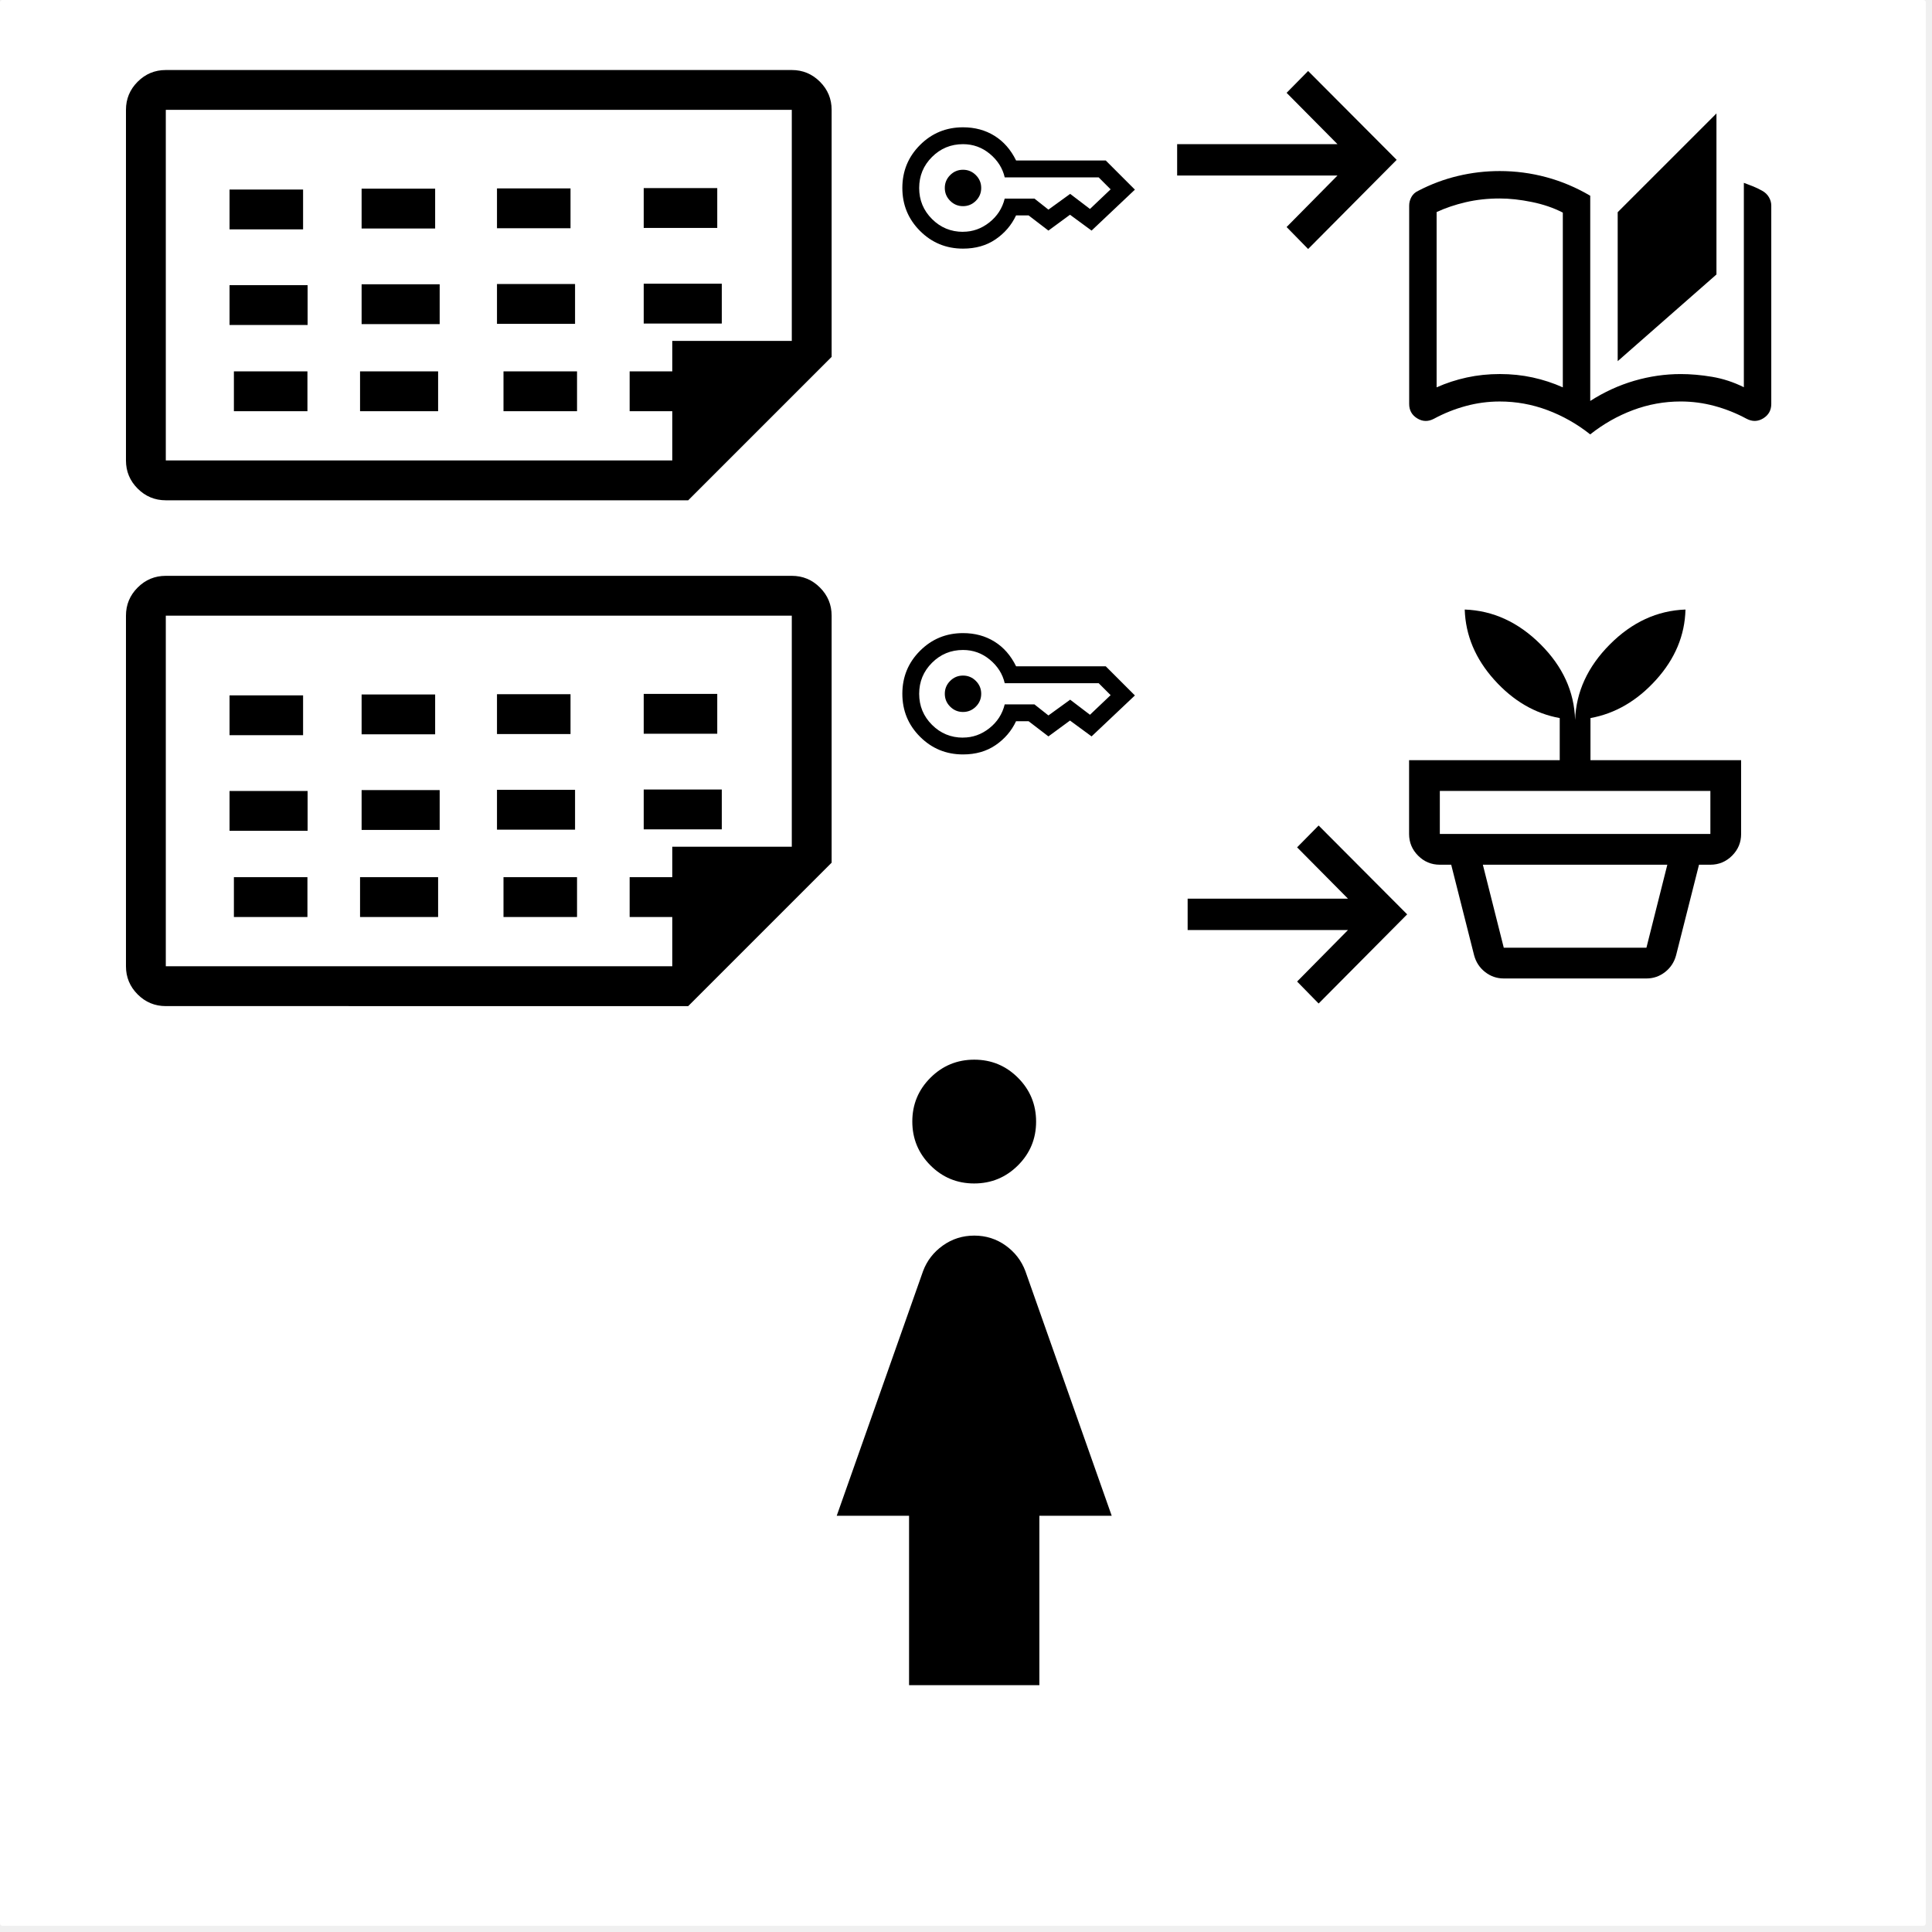
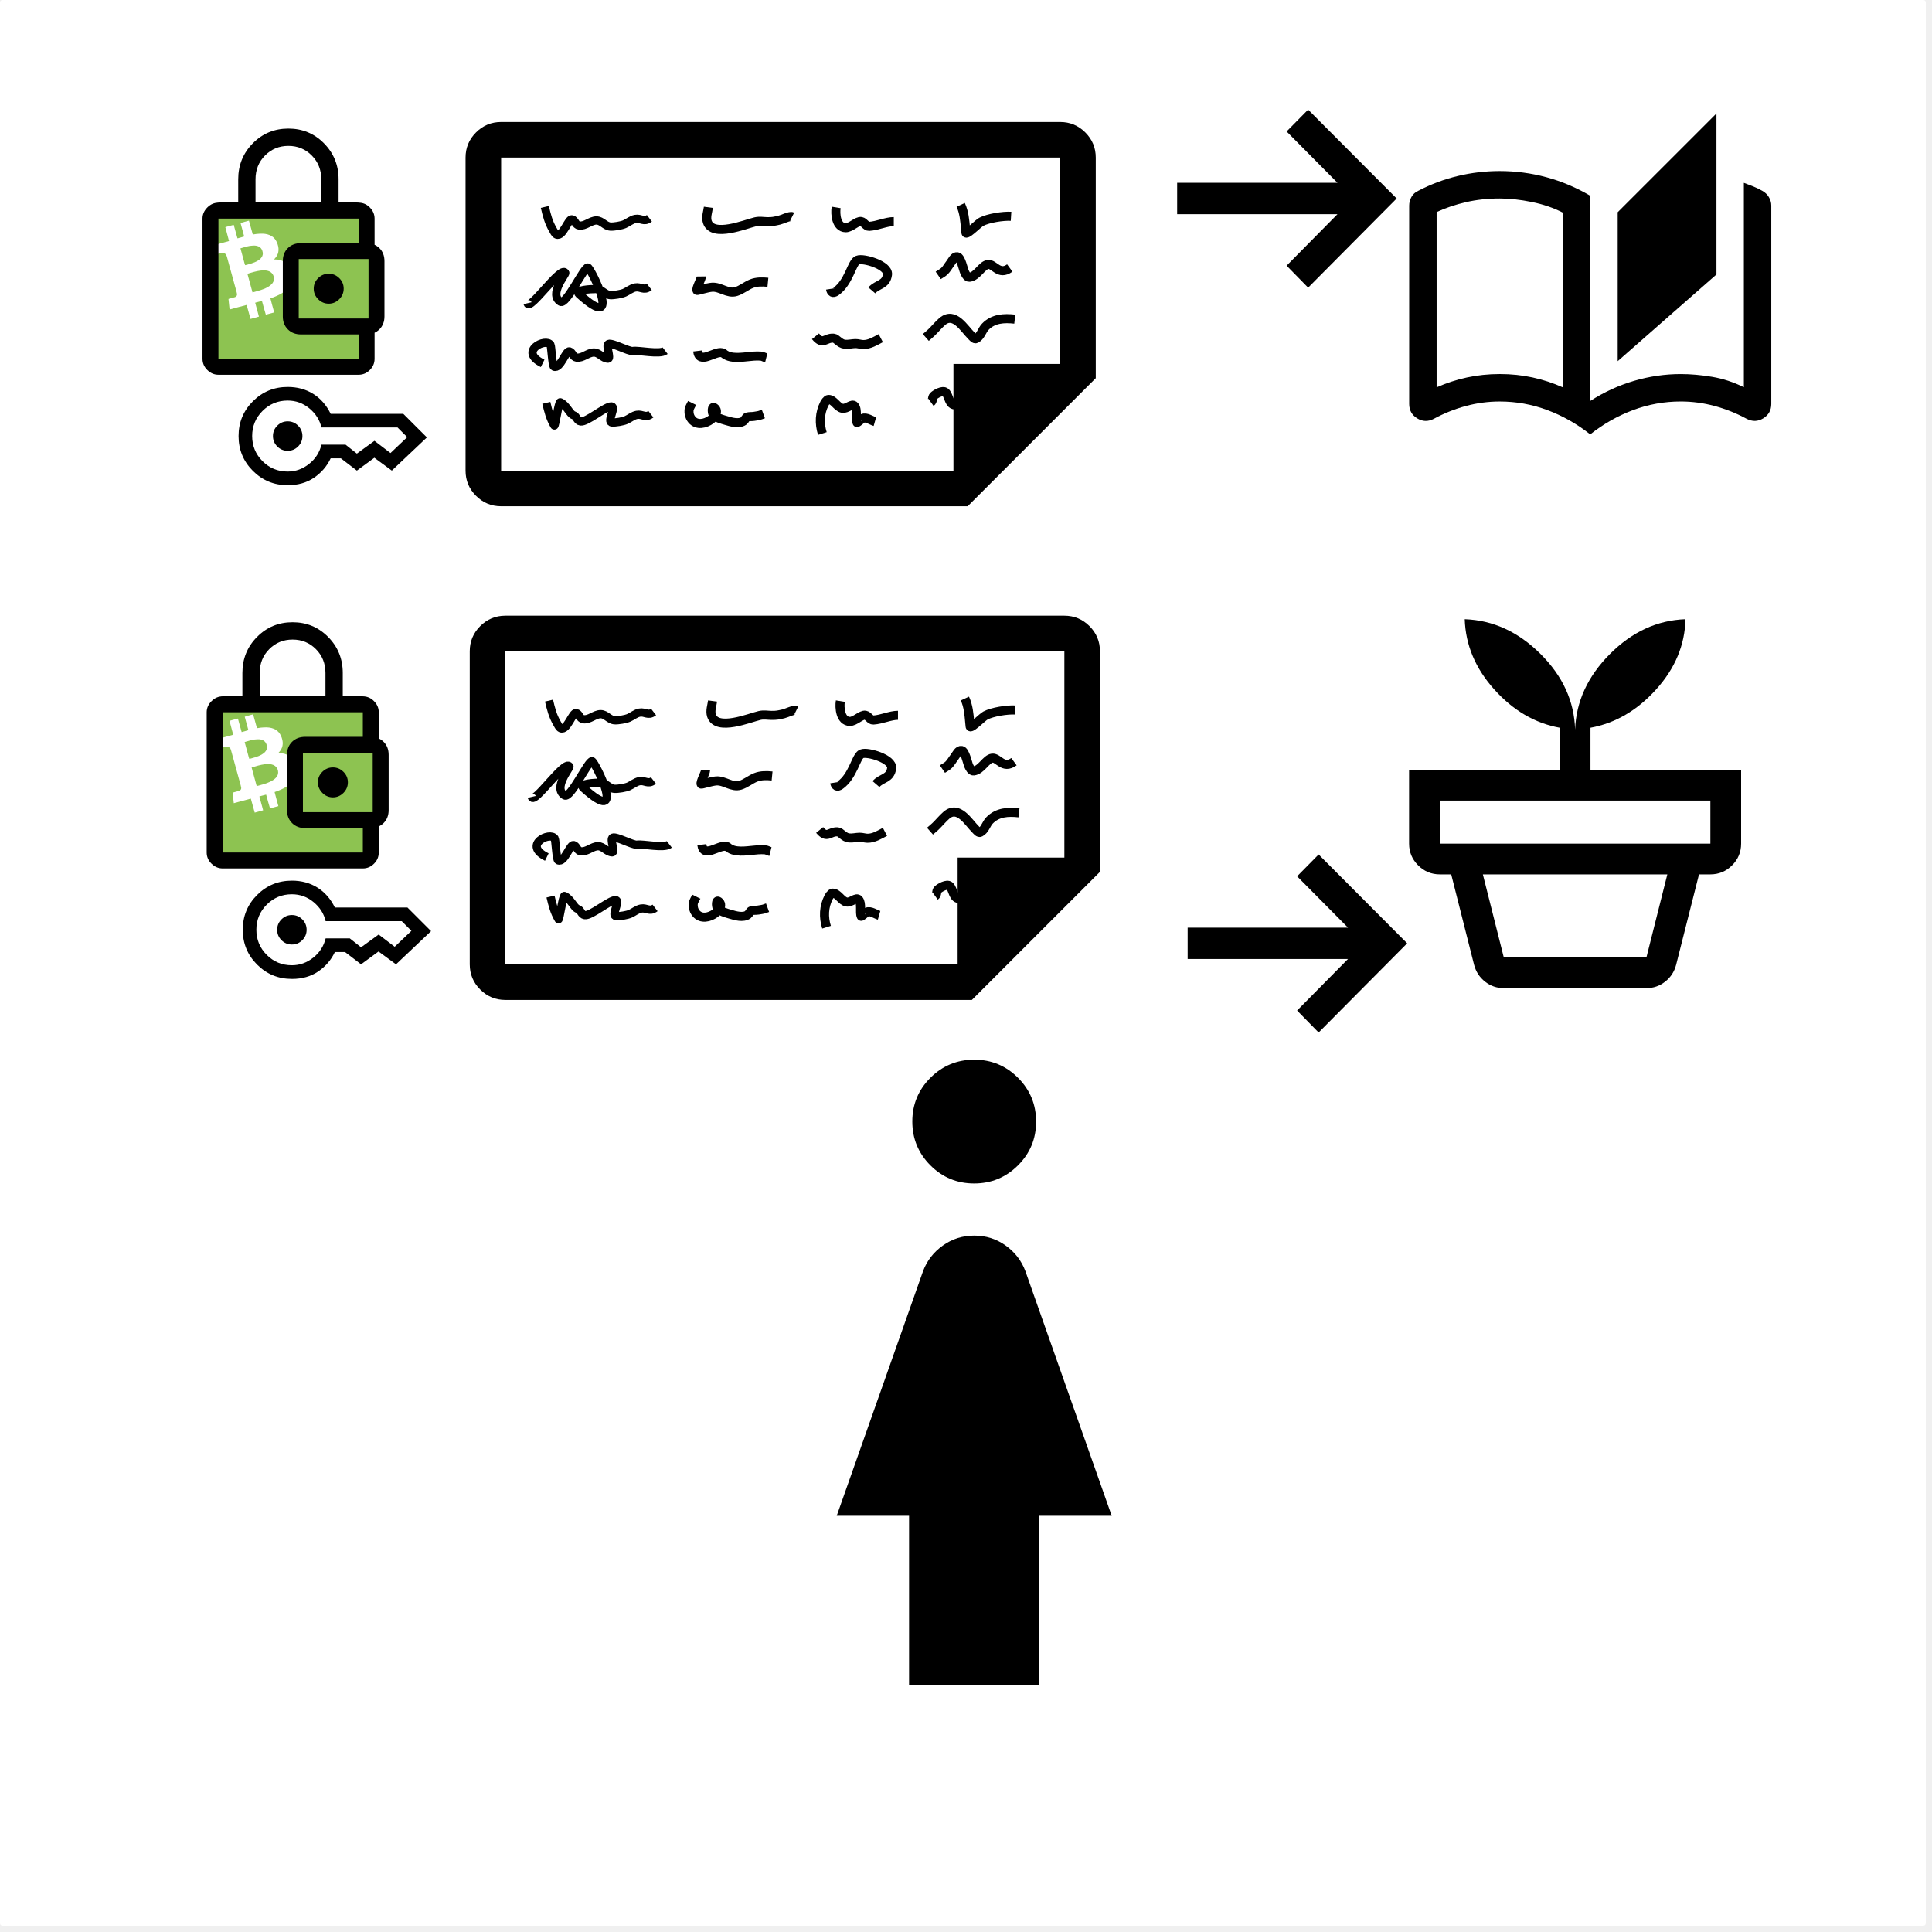
- <svg xmlns="http://www.w3.org/2000/svg" width="400" height="400" version="1.1" viewBox="0 0 105.83 105.83">
-   <rect width="105.49" height="105.49" ry=".133" fill="#fff" />
-   <g stroke-width=".025">
-     <path d="m82.373 51.914h7.814l1.145-4.547h-10.105zm0 1.684q-0.573 0-1.024-0.354-0.451-0.354-0.601-0.917l-1.255-4.96h13.574l-1.255 4.96q-0.15 0.563-0.601 0.917-0.451 0.354-1.024 0.354zm-3.503-7.915h14.82v-2.358h-14.82zm7.41-6.248q0.084-2.307 1.903-4.135 1.819-1.827 4.143-1.911-0.051 2.122-1.608 3.848-1.558 1.726-3.596 2.097v2.307h8.252v4.042q0 0.695-0.495 1.189t-1.189 0.495h-14.82q-0.695 0-1.189-0.495t-0.495-1.189v-4.042h8.252v-2.307q-2.038-0.37-3.587-2.097-1.549-1.726-1.617-3.848 2.324 0.084 4.151 1.903 1.827 1.819 1.895 4.143z" />
-     <path d="m72.231 54.97-1.179-1.204 2.787-2.821h-8.783v-1.718h8.783l-2.787-2.812 1.179-1.196 4.85 4.867z" />
-     <path d="m71.656 13.64-1.179-1.204 2.787-2.821h-8.783v-1.718h8.783l-2.787-2.812 1.179-1.196 4.85 4.867z" />
+ <svg xmlns="http://www.w3.org/2000/svg" width="400" height="400" version="1.1" viewBox="0 0 105.83 105.83" id="svg11865">
+   <defs id="defs11869" />
+   <rect width="105.49" height="105.49" ry=".133" fill="#fff" id="rect11815" />
+   <g stroke-width="0.025" id="g11823" transform="translate(0,0.52915)">
+     <path d="m 82.373,51.914 h 7.814 l 1.145,-4.547 h -10.105 z m 0,1.684 q -0.573,0 -1.024,-0.354 -0.451,-0.354 -0.601,-0.917 l -1.255,-4.96 h 13.574 l -1.255,4.96 q -0.15,0.563 -0.601,0.917 -0.451,0.354 -1.024,0.354 z m -3.503,-7.915 h 14.82 V 43.325 h -14.82 z m 7.41,-6.248 q 0.084,-2.307 1.903,-4.135 1.819,-1.827 4.143,-1.911 -0.051,2.122 -1.608,3.848 -1.558,1.726 -3.596,2.097 v 2.307 h 8.252 v 4.042 q 0,0.695 -0.495,1.189 -0.495,0.495 -1.189,0.495 h -14.82 q -0.695,0 -1.189,-0.495 -0.495,-0.495 -0.495,-1.189 V 41.641 h 8.252 v -2.307 q -2.038,-0.37 -3.587,-2.097 -1.549,-1.726 -1.617,-3.848 2.324,0.084 4.151,1.903 1.827,1.819 1.895,4.143 z" id="path11817" />
+     <path d="m 72.231,56.028 -1.179,-1.204 2.787,-2.821 h -8.783 v -1.718 h 8.783 l -2.787,-2.812 1.179,-1.196 4.85,4.867 z" id="path11819" />
+     <path d="m 71.656,15.227 -1.179,-1.204 2.787,-2.821 h -8.783 v -1.718 h 8.783 l -2.787,-2.812 1.179,-1.196 4.85,4.867 z" id="path11821" />
  </g>
-   <path d="m53.361 64.827q-1.406 0-2.397-0.994-0.99-0.994-0.99-2.4t0.994-2.397q0.994-0.99 2.4-0.99t2.397 0.994q0.99 0.994 0.99 2.4 0 1.406-0.994 2.397-0.994 0.99-2.4 0.99zm-3.565 27.481v-9.279h-3.962l4.729-13.401q0.321-0.857 1.084-1.401 0.763-0.544 1.722-0.544 0.959 0 1.718 0.544 0.758 0.544 1.08 1.401l4.729 13.401h-3.962v9.279z" stroke-width=".054" />
-   <path d="m52.751 11.293q-0.411 0-0.704-0.293-0.293-0.293-0.293-0.704 0-0.411 0.293-0.704 0.293-0.293 0.704-0.293 0.411 0 0.704 0.293 0.293 0.293 0.293 0.704 0 0.411-0.293 0.704-0.293 0.293-0.704 0.293zm0 2.326q-1.385 0-2.354-0.969-0.969-0.969-0.969-2.354 0-1.385 0.969-2.354 0.969-0.969 2.354-0.969 0.974 0 1.724 0.466 0.75 0.466 1.184 1.352h4.911l1.597 1.597-2.373 2.243-1.182-0.868-1.182 0.868-1.085-0.831h-0.688q-0.378 0.803-1.124 1.311-0.745 0.508-1.784 0.508zm0-0.923q0.794 0 1.442-0.512 0.648-0.512 0.842-1.306h1.629l0.766 0.605 1.191-0.863 1.085 0.826 1.131-1.075-0.655-0.655h-5.146q-0.175-0.757-0.815-1.288-0.639-0.531-1.47-0.531-0.997 0-1.699 0.702-0.702 0.702-0.702 1.699 0 0.997 0.702 1.699 0.702 0.702 1.699 0.702z" stroke-width=".014" />
-   <g transform="translate(-.17093 -.17093)">
-     <g transform="matrix(.69499 0 0 .69499 -.24524 -6.6107)" stroke-width=".047">
-       <path d="m13.667 46.05h39.919v-9.421h9.42v-18.213h-49.339zm0 3.14c-0.864 0-1.603-0.307-2.218-0.922-0.615-0.615-0.922-1.354-0.922-2.218v-27.633c0-0.864 0.307-1.603 0.922-2.218 0.615-0.615 1.354-0.922 2.218-0.922h49.339c0.864 0 1.603 0.307 2.218 0.922 0.615 0.615 0.922 1.354 0.922 2.218v19.469l-11.305 11.305zm5.024-13.817v-3.14h6.153v3.14zm0-7.536v-3.14h5.796v3.14zm-5.024 18.213v-27.633z" />
-       <path d="m29.1 35.304v-3.14h6.153v3.14zm0-7.536v-3.14h5.796v3.14z" />
-       <path d="m39.77 35.283v-3.14h6.153v3.14zm0-7.536v-3.14h5.796v3.14z" />
-       <path d="m51.335 35.259v-3.14h6.153v3.14zm0-7.536v-3.14h5.796v3.14z" />
-       <path d="m28.977 42.168v-3.14h6.153v3.14zm-9.943 0v-3.14h5.796v3.14z" />
-       <path d="m50.226 42.168v-3.14h6.153v3.14zm-9.943 0v-3.14h5.796v3.14z" />
+   <path d="m53.361 64.827q-1.406 0-2.397-0.994-0.99-0.994-0.99-2.4t0.994-2.397q0.994-0.99 2.4-0.99t2.397 0.994q0.99 0.994 0.99 2.4 0 1.406-0.994 2.397-0.994 0.99-2.4 0.99zm-3.565 27.481v-9.279h-3.962l4.729-13.401q0.321-0.857 1.084-1.401 0.763-0.544 1.722-0.544 0.959 0 1.718 0.544 0.758 0.544 1.08 1.401l4.729 13.401h-3.962v9.279z" stroke-width=".054" id="path11825" />
+   <path d="m87.11 23.796q-1.082-0.857-2.344-1.33-1.262-0.473-2.615-0.473-0.947 0-1.86 0.248-0.913 0.248-1.747 0.699-0.473 0.248-0.913-0.023-0.44-0.271-0.44-0.789v-10.865q0-0.248 0.124-0.473 0.124-0.225 0.372-0.338 1.037-0.541 2.164-0.811 1.127-0.271 2.299-0.271 1.307 0 2.558 0.338 1.251 0.338 2.401 1.014v11.241q1.15-0.736 2.412-1.105 1.262-0.368 2.547-0.368 0.811 0 1.709 0.15 0.898 0.15 1.747 0.571v-11.196q0.261 0.094 0.514 0.197 0.253 0.103 0.493 0.239 0.233 0.128 0.364 0.348 0.131 0.221 0.131 0.463v10.865q0 0.518-0.44 0.789-0.44 0.271-0.913 0.023-0.834-0.451-1.747-0.699-0.913-0.248-1.86-0.248-1.353 0-2.615 0.473-1.262 0.473-2.344 1.33zm1.503-4.012v-8.16l5.41-5.41v8.821zm-3.006 1.435v-9.573q-0.759-0.391-1.702-0.582-0.943-0.192-1.754-0.192-0.984 0-1.856 0.203-0.872 0.203-1.601 0.541v9.602q0.789-0.353 1.657-0.541 0.868-0.188 1.807-0.188 0.939 0 1.8 0.188 0.86 0.188 1.649 0.541zm0 0v-9.573z" stroke-width=".023" id="path11863" />
+   <g stroke-width="0.047" id="g5709" transform="matrix(0.6206602,0,0,0.6206602,19.48621,-2.720737)">
+     <path d="m 12.833,45.923 h 39.919 v -9.421 h 9.42 v -18.213 h -49.339 z m 0,3.14 c -0.864,0 -1.603,-0.307 -2.218,-0.922 -0.615,-0.615 -0.922,-1.354 -0.922,-2.218 v -27.633 c 0,-0.864 0.307,-1.603 0.922,-2.218 0.615,-0.615 1.354,-0.922 2.218,-0.922 h 49.339 c 0.864,0 1.603,0.307 2.218,0.922 0.615,0.615 0.922,1.354 0.922,2.218 v 19.469 l -11.305,11.305 z m 0,-3.14 v -27.633 z" id="path5697" />
+     <path style="fill:none;stroke:#000000;stroke-width:0.729;stroke-linecap:butt;stroke-linejoin:miter;stroke-miterlimit:4;stroke-dasharray:none;stroke-opacity:1" d="m 16.689,22.646 c 0.175,0.735 0.319,1.336 0.704,1.997 0.071,0.122 0.184,0.378 0.327,0.441 0.56,0.245 1.04,-1.436 1.372,-1.343 0.278,0.077 0.293,0.5 0.626,0.547 0.542,0.077 1,-0.448 1.528,-0.448 0.476,0 0.754,0.511 1.237,0.54 0.315,0.019 0.965,-0.091 1.244,-0.213 0.313,-0.137 0.61,-0.4 0.952,-0.462 0.49,-0.089 0.761,0.311 1.237,-0.057" id="path1628" />
+     <path style="fill:none;stroke:#000000;stroke-width:0.729;stroke-linecap:butt;stroke-linejoin:miter;stroke-miterlimit:4;stroke-dasharray:none;stroke-opacity:1" d="m 15.162,31.145 c 0.175,0.735 2.945,-3.342 3.33,-2.682 0.071,0.122 -1.486,1.897 -0.426,2.549 0.52,0.32 2.094,-3.11 2.426,-3.018 0.278,0.077 3.194,5.955 -0.785,2.344 -0.405,-0.368 1,-0.448 1.528,-0.448 0.476,0 0.754,0.511 1.237,0.54 0.315,0.019 0.965,-0.091 1.244,-0.213 0.313,-0.137 0.61,-0.4 0.952,-0.462 0.49,-0.089 0.761,0.311 1.237,-0.057" id="path1628-3" />
+     <path style="fill:none;stroke:#000000;stroke-width:0.729;stroke-linecap:butt;stroke-linejoin:miter;stroke-miterlimit:4;stroke-dasharray:none;stroke-opacity:1" d="m 16.496,36.453 c -2.201,-1.078 0.313,-2.29 0.697,-1.63 0.071,0.122 0.156,1.855 0.299,1.917 0.56,0.245 1.04,-1.436 1.372,-1.343 0.278,0.077 0.293,0.5 0.626,0.547 0.542,0.077 1,-0.448 1.528,-0.448 0.476,0 0.754,0.511 1.237,0.54 0.315,0.019 -0.223,-1.173 0.056,-1.295 0.313,-0.137 1.798,0.682 2.141,0.62 0.49,-0.089 2.379,0.342 2.855,-0.026" id="path1628-5" />
+     <path style="fill:none;stroke:#000000;stroke-width:0.729;stroke-linecap:butt;stroke-linejoin:miter;stroke-miterlimit:4;stroke-dasharray:none;stroke-opacity:1" d="m 16.821,39.939 c 0.175,0.735 0.319,1.336 0.704,1.997 0.071,0.122 0.384,-2.11 0.527,-2.048 0.56,0.245 0.84,1.053 1.172,1.145 0.278,0.077 0.293,0.5 0.626,0.547 0.542,0.077 2.176,-1.327 2.705,-1.327 0.476,0 -0.423,1.39 0.06,1.419 0.315,0.019 0.965,-0.091 1.244,-0.213 0.313,-0.137 0.61,-0.4 0.952,-0.462 0.49,-0.089 0.761,0.311 1.237,-0.057" id="path1628-6" />
+     <path style="fill:none;stroke:#000000;stroke-width:0.8;stroke-linecap:butt;stroke-linejoin:miter;stroke-miterlimit:4;stroke-dasharray:none;stroke-opacity:1" d="m 31.124,22.68 c -0.055,0.408 -0.228,0.863 -0.096,1.278 0.454,1.422 3.384,0.196 4.244,0 0.392,-0.089 0.677,-0.013 1.061,-0.009 0.446,0.005 0.591,-0.033 1.061,-0.139 0.243,-0.055 0.935,-0.398 1.122,-0.304" id="path1677" />
+     <path style="fill:none;stroke:#000000;stroke-width:0.8;stroke-linecap:butt;stroke-linejoin:miter;stroke-miterlimit:4;stroke-dasharray:none;stroke-opacity:1" d="m 30.507,28.785 c 0.003,0.221 -0.485,1.064 -0.391,1.226 0.025,0.043 0.889,-0.246 1.33,-0.278 0.736,-0.053 1.387,0.608 2.122,0.383 0.488,-0.15 0.892,-0.506 1.365,-0.696 0.454,-0.182 0.968,-0.168 1.443,-0.122" id="path1679" />
+     <path style="fill:none;stroke:#000000;stroke-width:0.8;stroke-linecap:butt;stroke-linejoin:miter;stroke-miterlimit:4;stroke-dasharray:none;stroke-opacity:1" d="m 30.176,35.358 c 0.148,1.245 1.466,-0.003 2.157,0.157 0.168,0.039 0.11,0.063 0.261,0.157 0.221,0.137 0.425,0.204 0.696,0.235 0.823,0.093 1.635,-0.157 2.452,-0.096 0.171,0.013 0.323,0.116 0.487,0.157" id="path1681" />
+     <path style="fill:none;stroke:#000000;stroke-width:0.8;stroke-linecap:butt;stroke-linejoin:miter;stroke-miterlimit:4;stroke-dasharray:none;stroke-opacity:1" d="m 29.689,39.949 c -0.078,0.157 -0.174,0.305 -0.235,0.47 -0.082,0.222 -0.041,0.558 0.061,0.765 0.711,1.447 2.954,-0.218 2.148,-0.809 -0.255,-0.187 -0.212,0.414 -0.139,0.539 0.196,0.336 0.853,0.487 1.165,0.583 0.439,0.134 1.127,0.336 1.548,0.043 0.096,-0.067 0.194,-0.315 0.304,-0.348 0.198,-0.058 0.407,-0.028 0.609,-0.061 0.536,-0.086 0.424,-0.063 0.826,-0.209" id="path1683" />
+     <path style="fill:none;stroke:#000000;stroke-width:0.8;stroke-linecap:butt;stroke-linejoin:miter;stroke-miterlimit:4;stroke-dasharray:none;stroke-opacity:1" d="m 42.4,22.69 c -0.094,0.57 0.002,1.772 0.835,1.791 0.463,0.011 1.022,-0.618 1.374,-0.548 0.286,0.057 0.42,0.443 0.704,0.426 0.745,-0.044 1.486,-0.417 2.174,-0.417" id="path1685" />
+     <path style="fill:none;stroke:#000000;stroke-width:0.8;stroke-linecap:butt;stroke-linejoin:miter;stroke-miterlimit:4;stroke-dasharray:none;stroke-opacity:1" d="m 41.905,29.881 c 0.045,0.286 0.202,0.429 0.496,0.217 0.542,-0.39 0.884,-0.984 1.165,-1.574 0.057,-0.119 0.353,-0.799 0.478,-0.965 0.065,-0.087 0.143,-0.175 0.243,-0.217 0.501,-0.213 2.749,0.443 2.643,1.27 -0.12,0.941 -0.9,0.837 -1.383,1.4" id="path1687" />
+     <path style="fill:none;stroke:#000000;stroke-width:0.8;stroke-linecap:butt;stroke-linejoin:miter;stroke-miterlimit:4;stroke-dasharray:none;stroke-opacity:1" d="m 40.574,34.063 c 0.663,0.817 0.87,0.116 1.591,0.165 0.28,0.019 0.539,0.492 1,0.539 0.318,0.032 0.616,-0.054 0.93,-0.061 0.24,-0.005 0.461,0.083 0.696,0.087 0.553,0.009 1.076,-0.316 1.548,-0.565" id="path1689" />
+     <path style="fill:none;stroke:#000000;stroke-width:0.8;stroke-linecap:butt;stroke-linejoin:miter;stroke-miterlimit:4;stroke-dasharray:none;stroke-opacity:1" d="m 41.183,42.645 c -0.277,-0.883 -0.244,-1.809 0.183,-2.643 0.031,-0.061 0.207,-0.362 0.357,-0.365 0.464,-0.011 0.77,0.707 1.226,0.783 0.412,0.068 0.842,-0.463 1.07,-0.209 0.296,0.332 0.07,1.135 0.226,1.47 0.01,0.022 0.453,-0.348 0.487,-0.365 0.305,-0.16 0.8,0.196 1.087,0.278" id="path1691" />
+     <path style="fill:none;stroke:#000000;stroke-width:0.8;stroke-linecap:butt;stroke-linejoin:miter;stroke-miterlimit:4;stroke-dasharray:none;stroke-opacity:1" d="m 53.392,22.464 c 0.307,0.659 0.361,1.375 0.426,2.087 0.011,0.116 0.018,0.233 0.035,0.348 0.003,0.022 0.004,0.057 0.026,0.061 0.198,0.033 1.054,-0.851 1.33,-1 0.6,-0.323 1.931,-0.53 2.626,-0.487" id="path1693" />
+     <path style="fill:none;stroke:#000000;stroke-width:0.8;stroke-linecap:butt;stroke-linejoin:miter;stroke-miterlimit:4;stroke-dasharray:none;stroke-opacity:1" d="m 51.409,28.689 c 0.186,-0.128 0.397,-0.224 0.557,-0.383 0.196,-0.194 0.326,-0.444 0.496,-0.661 0.179,-0.23 0.348,-0.649 0.635,-0.6 0.315,0.054 0.527,1.115 0.635,1.356 0.057,0.126 0.219,0.472 0.426,0.452 0.685,-0.067 1.101,-1.063 1.643,-1.13 0.554,-0.069 0.962,1.017 1.922,0.313" id="path1695" />
+     <path style="fill:none;stroke:#000000;stroke-width:0.8;stroke-linecap:butt;stroke-linejoin:miter;stroke-miterlimit:4;stroke-dasharray:none;stroke-opacity:1" d="m 50.313,34.167 c 0.165,-0.145 0.338,-0.282 0.496,-0.435 0.324,-0.314 0.608,-0.669 0.948,-0.965 1.073,-0.933 1.95,0.636 2.6,1.27 0.109,0.106 0.255,0.303 0.391,0.235 0.407,-0.204 0.52,-0.742 0.817,-1.052 0.702,-0.73 1.654,-0.777 2.6,-0.67" id="path1697" />
+     <path style="fill:none;stroke:#000000;stroke-width:0.8;stroke-linecap:butt;stroke-linejoin:miter;stroke-miterlimit:4;stroke-dasharray:none;stroke-opacity:1" d="m 50.766,39.889 c 0.203,-0.147 0.075,-0.392 0.235,-0.556 0.167,-0.172 0.811,-0.546 1.052,-0.322 0.332,0.309 0.278,1.167 0.93,1.113 0.888,-0.074 1.473,-0.947 2.313,-1.13 0.337,-0.074 0.49,0.06 0.843,0.052 0.332,-0.008 0.661,-0.064 0.991,-0.096" id="path1699" />
+   </g>
+   <path d="m 13.997,11.081 h 3.602 V 9.82 c 0,-0.518 -0.174,-0.953 -0.521,-1.303 -0.348,-0.351 -0.774,-0.526 -1.28,-0.526 -0.506,0 -0.932,0.175 -1.28,0.526 -0.348,0.351 -0.521,0.785 -0.521,1.303 z m 2.578,7.905 h -4.379 c -0.25,0 -0.47,-0.096 -0.661,-0.287 -0.191,-0.191 -0.287,-0.412 -0.287,-0.661 v -6.01 c 0,-0.25 0.096,-0.47 0.287,-0.661 0.191,-0.191 0.412,-0.287 0.661,-0.287 h 0.853 V 9.82 c 0,-0.774 0.266,-1.431 0.799,-1.969 0.532,-0.539 1.182,-0.808 1.95,-0.808 0.768,0 1.418,0.269 1.95,0.808 0.532,0.539 0.799,1.195 0.799,1.969 v 1.261 h 0.853 c 0.25,0 0.47,0.096 0.661,0.287 0.191,0.191 0.287,0.412 0.287,0.661 v 1.071 c -0.139,-0.038 -0.284,-0.065 -0.434,-0.081 -0.15,-0.016 -0.321,-0.024 -0.514,-0.024 v -0.967 H 12.196 v 6.01 h 3.858 c 0.07,0.183 0.142,0.345 0.218,0.486 0.076,0.141 0.177,0.295 0.303,0.462 z M 12.196,12.028 v 6.01 z" stroke-width="0.014" id="path26-7-3-2" />
+   <g transform="matrix(0.9020769,0,0,0.9020769,-62.29257,-41.5446)" id="g14-3-7-9">
+     <g transform="matrix(0.00965946,0,0,0.00965946,80.69794,59.92945)" id="g58-6-7-4-1">
+       <rect style="fill:#8dc351;fill-opacity:1;stroke-width:65.595;stroke-linejoin:round;stroke-dashoffset:7.35" id="rect3960-5-5-2" width="1000.355" height="963.94" x="116.863" y="-95.88" />
+       <g transform="matrix(0.04188,0,0,0.04188,75.616,54.993)" fill="#8dc351" id="g52-2-9-2-7">
+         <path d="m 7525,15989 c -349,-23 -745,-74 -1074,-139 -1411,-279 -2741,-944 -3806,-1903 -103,-94 -479,-466 -575,-572 -245,-266 -540,-648 -754,-974 -84,-128 -216,-339 -216,-346 0,-2 -17,-32 -38,-66 -48,-80 -130,-233 -220,-414 C 359,10611 82,9566 10,8445 -3,8240 -3,7750 10,7545 113,5935 655,4458 1610,3185 c 239,-319 428,-535 744,-850 286,-286 436,-420 706,-632 C 4666,442 6732,-162 8765,35 c 1734,169 3354,891 4645,2071 632,577 1156,1241 1589,2014 64,113 231,450 301,605 345,767 574,1625 659,2470 32,311 41,496 41,810 0,808 -118,1588 -356,2359 -526,1697 -1613,3186 -3064,4197 -1216,848 -2616,1332 -4135,1429 -181,11 -740,11 -920,-1 z" id="path50-9-2-5-0" />
+       </g>
+       <g transform="matrix(0.0610117,0,0,0.0610117,-103.8285,-229.3502)" fill="#ffffff" id="g56-1-2-4-9">
+         <path d="m 7751,13046 c -6,-17 -62,-222 -127,-456 -195,-713 -262,-951 -266,-956 -3,-2 -398,103 -879,234 -481,131 -875,238 -877,237 -3,-3 -112,-1041 -112,-1071 0,-17 8,-23 33,-28 75,-14 558,-147 627,-172 101,-38 181,-113 204,-193 28,-95 21,-155 -43,-390 -33,-119 -139,-504 -236,-856 -97,-352 -239,-867 -315,-1145 -76,-278 -193,-703 -260,-945 -67,-242 -142,-514 -166,-605 -25,-91 -57,-185 -72,-210 -44,-77 -110,-138 -190,-177 -67,-34 -84,-38 -171,-41 -134,-6 -233,16 -734,162 -81,23 -120,30 -122,22 -7,-20 -247,-901 -249,-910 0,-4 87,-33 194,-62 107,-30 499,-138 870,-241 371,-102 678,-189 682,-192 4,-3 -81,-323 -188,-711 -107,-388 -192,-710 -190,-715 2,-6 28,-17 57,-24 30,-8 222,-61 428,-117 206,-57 376,-103 377,-101 1,1 88,315 193,697 106,382 194,696 196,698 2,2 137,-35 302,-83 164,-48 318,-92 343,-100 35,-10 44,-17 42,-31 -2,-11 -87,-320 -188,-689 -101,-368 -184,-674 -184,-680 0,-9 858,-250 865,-243 2,2 91,322 198,711 107,389 196,710 199,712 2,3 42,-2 89,-10 416,-74 899,-94 1184,-51 672,104 1078,440 1283,1061 196,592 97,1085 -302,1499 l -73,76 h 118 c 828,0 1344,393 1564,1190 130,470 135,910 15,1273 -41,126 -137,313 -218,427 -145,205 -419,444 -699,612 -277,166 -754,378 -1083,483 -30,10 -58,20 -62,24 -4,3 71,290 166,636 96,347 185,671 198,721 l 25,91 -426,117 c -234,64 -431,116 -436,116 -6,0 -98,-318 -204,-707 -107,-390 -195,-709 -196,-710 -1,-2 -143,35 -316,81 -173,46 -329,87 -346,91 -18,3 -33,12 -33,18 0,11 16,68 259,952 71,259 128,471 126,473 -1,1 -196,56 -433,121 l -431,118 z m 442,-2762 c 928,-243 1429,-470 1733,-785 93,-98 132,-151 179,-252 54,-113 70,-186 69,-317 0,-211 -79,-419 -214,-563 -317,-339 -883,-384 -1824,-143 -226,58 -696,197 -696,207 0,4 117,433 260,953 143,520 260,948 260,951 0,10 22,5 233,-51 z M 7391,7495 c 657,-172 1015,-321 1295,-540 97,-76 161,-145 225,-243 60,-91 87,-161 107,-277 19,-113 7,-234 -39,-369 -102,-305 -310,-473 -660,-532 -82,-13 -140,-16 -298,-11 -227,6 -400,32 -681,103 -171,42 -609,170 -618,179 -4,4 126,484 431,1588 24,87 46,147 53,147 6,0 90,-20 185,-45 z" fill="#ffffff" id="path54-2-8-7-3" />
+       </g>
    </g>
+     <path d="m 89.015,64.495 q 0.368,0 0.639,-0.271 0.271,-0.271 0.271,-0.643 0,-0.373 -0.271,-0.639 -0.271,-0.266 -0.639,-0.266 -0.368,0 -0.639,0.266 -0.271,0.266 -0.271,0.639 0,0.372 0.271,0.643 0.271,0.271 0.639,0.271 z m -6.696,2.835 v 0.513 -8.514 z m 0,1.48 q -0.382,0 -0.675,-0.288 -0.293,-0.288 -0.293,-0.68 v -8.514 q 0,-0.382 0.293,-0.675 0.293,-0.293 0.675,-0.293 h 8.514 q 0.392,0 0.68,0.293 0.288,0.293 0.288,0.675 v 1.78 h -0.968 v -1.78 h -8.514 v 8.514 h 8.514 v -1.771 h 0.968 v 1.771 q 0,0.392 -0.288,0.68 -0.288,0.288 -0.68,0.288 z m 5.012,-2.448 q -0.489,0 -0.796,-0.307 -0.307,-0.307 -0.307,-0.786 v -3.357 q 0,-0.489 0.307,-0.791 0.307,-0.302 0.796,-0.302 h 3.967 q 0.489,0 0.796,0.302 0.307,0.302 0.307,0.791 v 3.357 q 0,0.479 -0.307,0.786 -0.307,0.307 -0.796,0.307 z m 4.102,-0.968 v -3.609 h -4.238 v 3.609 z" stroke-width="0.015" id="path12-9-4-6" />
  </g>
-   <path d="m52.751 39q-0.411 0-0.704-0.293-0.293-0.293-0.293-0.704 0-0.411 0.293-0.704 0.293-0.293 0.704-0.293 0.411 0 0.704 0.293 0.293 0.293 0.293 0.704 0 0.411-0.293 0.704-0.293 0.293-0.704 0.293zm0 2.326q-1.385 0-2.354-0.969-0.969-0.969-0.969-2.354 0-1.385 0.969-2.354 0.969-0.969 2.354-0.969 0.974 0 1.724 0.466 0.75 0.466 1.184 1.352h4.911l1.597 1.597-2.373 2.243-1.182-0.868-1.182 0.868-1.085-0.831h-0.688q-0.378 0.803-1.124 1.311-0.745 0.508-1.784 0.508zm0-0.923q0.794 0 1.442-0.512 0.648-0.512 0.842-1.306h1.629l0.766 0.605 1.191-0.863 1.085 0.826 1.131-1.075-0.655-0.655h-5.146q-0.175-0.757-0.815-1.288-0.639-0.531-1.47-0.531-0.997 0-1.699 0.702-0.702 0.702-0.702 1.699 0 0.997 0.702 1.699 0.702 0.702 1.699 0.702z" stroke-width=".014" />
-   <g transform="translate(-.17093 .7522)">
-     <g transform="matrix(.69499 0 0 .69499 -.24524 20.173)" stroke-width=".047">
-       <path d="m13.667 46.05h39.919v-9.421h9.42v-18.213h-49.339zm0 3.14c-0.864 0-1.603-0.307-2.218-0.922-0.615-0.615-0.922-1.354-0.922-2.218v-27.633c0-0.864 0.307-1.603 0.922-2.218 0.615-0.615 1.354-0.922 2.218-0.922h49.339c0.864 0 1.603 0.307 2.218 0.922 0.615 0.615 0.922 1.354 0.922 2.218v19.469l-11.305 11.305zm5.024-13.817v-3.14h6.153v3.14zm0-7.536v-3.14h5.796v3.14zm-5.024 18.213v-27.633z" />
-       <path d="m29.1 35.304v-3.14h6.153v3.14zm0-7.536v-3.14h5.796v3.14z" />
-       <path d="m39.77 35.283v-3.14h6.153v3.14zm0-7.536v-3.14h5.796v3.14z" />
-       <path d="m51.335 35.259v-3.14h6.153v3.14zm0-7.536v-3.14h5.796v3.14z" />
-       <path d="m28.977 42.168v-3.14h6.153v3.14zm-9.943 0v-3.14h5.796v3.14z" />
-       <path d="m50.226 42.168v-3.14h6.153v3.14zm-9.943 0v-3.14h5.796v3.14z" />
+   <path d="m 15.759,24.694 q -0.333,0 -0.57,-0.237 -0.237,-0.237 -0.237,-0.57 0,-0.333 0.237,-0.57 0.237,-0.237 0.57,-0.237 0.333,0 0.57,0.237 0.237,0.237 0.237,0.57 0,0.333 -0.237,0.57 -0.237,0.237 -0.57,0.237 z m 0,1.884 q -1.121,0 -1.906,-0.785 -0.785,-0.785 -0.785,-1.906 0,-1.121 0.785,-1.906 0.785,-0.785 1.906,-0.785 0.789,0 1.396,0.378 0.607,0.378 0.959,1.095 h 3.977 L 23.385,23.961 21.464,25.778 20.507,25.075 19.55,25.778 18.671,25.105 h -0.557 q -0.307,0.65 -0.91,1.062 -0.604,0.411 -1.445,0.411 z m 0,-0.748 q 0.643,0 1.168,-0.415 0.525,-0.415 0.682,-1.058 h 1.32 l 0.62,0.49 0.964,-0.699 0.878,0.669 0.916,-0.871 -0.531,-0.531 h -4.168 q -0.142,-0.613 -0.66,-1.043 -0.518,-0.43 -1.191,-0.43 -0.807,0 -1.376,0.568 -0.568,0.568 -0.568,1.376 0,0.807 0.568,1.376 0.568,0.568 1.376,0.568 z" stroke-width="0.011" id="path5695-4-0" />
+   <g stroke-width="0.047" id="g5709-6" transform="matrix(0.6206602,0,0,0.6206602,19.71563,24.32266)">
+     <path d="m 12.833,45.923 h 39.919 v -9.421 h 9.42 v -18.213 h -49.339 z m 0,3.14 c -0.864,0 -1.603,-0.307 -2.218,-0.922 -0.615,-0.615 -0.922,-1.354 -0.922,-2.218 v -27.633 c 0,-0.864 0.307,-1.603 0.922,-2.218 0.615,-0.615 1.354,-0.922 2.218,-0.922 h 49.339 c 0.864,0 1.603,0.307 2.218,0.922 0.615,0.615 0.922,1.354 0.922,2.218 v 19.469 l -11.305,11.305 z m 0,-3.14 v -27.633 z" id="path5697-2" />
+     <path style="fill:none;stroke:#000000;stroke-width:0.729;stroke-linecap:butt;stroke-linejoin:miter;stroke-miterlimit:4;stroke-dasharray:none;stroke-opacity:1" d="m 16.689,22.646 c 0.175,0.735 0.319,1.336 0.704,1.997 0.071,0.122 0.184,0.378 0.327,0.441 0.56,0.245 1.04,-1.436 1.372,-1.343 0.278,0.077 0.293,0.5 0.626,0.547 0.542,0.077 1,-0.448 1.528,-0.448 0.476,0 0.754,0.511 1.237,0.54 0.315,0.019 0.965,-0.091 1.244,-0.213 0.313,-0.137 0.61,-0.4 0.952,-0.462 0.49,-0.089 0.761,0.311 1.237,-0.057" id="path1628-61" />
+     <path style="fill:none;stroke:#000000;stroke-width:0.729;stroke-linecap:butt;stroke-linejoin:miter;stroke-miterlimit:4;stroke-dasharray:none;stroke-opacity:1" d="m 15.162,31.145 c 0.175,0.735 2.945,-3.342 3.33,-2.682 0.071,0.122 -1.486,1.897 -0.426,2.549 0.52,0.32 2.094,-3.11 2.426,-3.018 0.278,0.077 3.194,5.955 -0.785,2.344 -0.405,-0.368 1,-0.448 1.528,-0.448 0.476,0 0.754,0.511 1.237,0.54 0.315,0.019 0.965,-0.091 1.244,-0.213 0.313,-0.137 0.61,-0.4 0.952,-0.462 0.49,-0.089 0.761,0.311 1.237,-0.057" id="path1628-3-8" />
+     <path style="fill:none;stroke:#000000;stroke-width:0.729;stroke-linecap:butt;stroke-linejoin:miter;stroke-miterlimit:4;stroke-dasharray:none;stroke-opacity:1" d="m 16.496,36.453 c -2.201,-1.078 0.313,-2.29 0.697,-1.63 0.071,0.122 0.156,1.855 0.299,1.917 0.56,0.245 1.04,-1.436 1.372,-1.343 0.278,0.077 0.293,0.5 0.626,0.547 0.542,0.077 1,-0.448 1.528,-0.448 0.476,0 0.754,0.511 1.237,0.54 0.315,0.019 -0.223,-1.173 0.056,-1.295 0.313,-0.137 1.798,0.682 2.141,0.62 0.49,-0.089 2.379,0.342 2.855,-0.026" id="path1628-5-7" />
+     <path style="fill:none;stroke:#000000;stroke-width:0.729;stroke-linecap:butt;stroke-linejoin:miter;stroke-miterlimit:4;stroke-dasharray:none;stroke-opacity:1" d="m 16.821,39.939 c 0.175,0.735 0.319,1.336 0.704,1.997 0.071,0.122 0.384,-2.11 0.527,-2.048 0.56,0.245 0.84,1.053 1.172,1.145 0.278,0.077 0.293,0.5 0.626,0.547 0.542,0.077 2.176,-1.327 2.705,-1.327 0.476,0 -0.423,1.39 0.06,1.419 0.315,0.019 0.965,-0.091 1.244,-0.213 0.313,-0.137 0.61,-0.4 0.952,-0.462 0.49,-0.089 0.761,0.311 1.237,-0.057" id="path1628-6-9" />
+     <path style="fill:none;stroke:#000000;stroke-width:0.8;stroke-linecap:butt;stroke-linejoin:miter;stroke-miterlimit:4;stroke-dasharray:none;stroke-opacity:1" d="m 31.124,22.68 c -0.055,0.408 -0.228,0.863 -0.096,1.278 0.454,1.422 3.384,0.196 4.244,0 0.392,-0.089 0.677,-0.013 1.061,-0.009 0.446,0.005 0.591,-0.033 1.061,-0.139 0.243,-0.055 0.935,-0.398 1.122,-0.304" id="path1677-2" />
+     <path style="fill:none;stroke:#000000;stroke-width:0.8;stroke-linecap:butt;stroke-linejoin:miter;stroke-miterlimit:4;stroke-dasharray:none;stroke-opacity:1" d="m 30.507,28.785 c 0.003,0.221 -0.485,1.064 -0.391,1.226 0.025,0.043 0.889,-0.246 1.33,-0.278 0.736,-0.053 1.387,0.608 2.122,0.383 0.488,-0.15 0.892,-0.506 1.365,-0.696 0.454,-0.182 0.968,-0.168 1.443,-0.122" id="path1679-0" />
+     <path style="fill:none;stroke:#000000;stroke-width:0.8;stroke-linecap:butt;stroke-linejoin:miter;stroke-miterlimit:4;stroke-dasharray:none;stroke-opacity:1" d="m 30.176,35.358 c 0.148,1.245 1.466,-0.003 2.157,0.157 0.168,0.039 0.11,0.063 0.261,0.157 0.221,0.137 0.425,0.204 0.696,0.235 0.823,0.093 1.635,-0.157 2.452,-0.096 0.171,0.013 0.323,0.116 0.487,0.157" id="path1681-2" />
+     <path style="fill:none;stroke:#000000;stroke-width:0.8;stroke-linecap:butt;stroke-linejoin:miter;stroke-miterlimit:4;stroke-dasharray:none;stroke-opacity:1" d="m 29.689,39.949 c -0.078,0.157 -0.174,0.305 -0.235,0.47 -0.082,0.222 -0.041,0.558 0.061,0.765 0.711,1.447 2.954,-0.218 2.148,-0.809 -0.255,-0.187 -0.212,0.414 -0.139,0.539 0.196,0.336 0.853,0.487 1.165,0.583 0.439,0.134 1.127,0.336 1.548,0.043 0.096,-0.067 0.194,-0.315 0.304,-0.348 0.198,-0.058 0.407,-0.028 0.609,-0.061 0.536,-0.086 0.424,-0.063 0.826,-0.209" id="path1683-3" />
+     <path style="fill:none;stroke:#000000;stroke-width:0.8;stroke-linecap:butt;stroke-linejoin:miter;stroke-miterlimit:4;stroke-dasharray:none;stroke-opacity:1" d="m 42.4,22.69 c -0.094,0.57 0.002,1.772 0.835,1.791 0.463,0.011 1.022,-0.618 1.374,-0.548 0.286,0.057 0.42,0.443 0.704,0.426 0.745,-0.044 1.486,-0.417 2.174,-0.417" id="path1685-7" />
+     <path style="fill:none;stroke:#000000;stroke-width:0.8;stroke-linecap:butt;stroke-linejoin:miter;stroke-miterlimit:4;stroke-dasharray:none;stroke-opacity:1" d="m 41.905,29.881 c 0.045,0.286 0.202,0.429 0.496,0.217 0.542,-0.39 0.884,-0.984 1.165,-1.574 0.057,-0.119 0.353,-0.799 0.478,-0.965 0.065,-0.087 0.143,-0.175 0.243,-0.217 0.501,-0.213 2.749,0.443 2.643,1.27 -0.12,0.941 -0.9,0.837 -1.383,1.4" id="path1687-5" />
+     <path style="fill:none;stroke:#000000;stroke-width:0.8;stroke-linecap:butt;stroke-linejoin:miter;stroke-miterlimit:4;stroke-dasharray:none;stroke-opacity:1" d="m 40.574,34.063 c 0.663,0.817 0.87,0.116 1.591,0.165 0.28,0.019 0.539,0.492 1,0.539 0.318,0.032 0.616,-0.054 0.93,-0.061 0.24,-0.005 0.461,0.083 0.696,0.087 0.553,0.009 1.076,-0.316 1.548,-0.565" id="path1689-9" />
+     <path style="fill:none;stroke:#000000;stroke-width:0.8;stroke-linecap:butt;stroke-linejoin:miter;stroke-miterlimit:4;stroke-dasharray:none;stroke-opacity:1" d="m 41.183,42.645 c -0.277,-0.883 -0.244,-1.809 0.183,-2.643 0.031,-0.061 0.207,-0.362 0.357,-0.365 0.464,-0.011 0.77,0.707 1.226,0.783 0.412,0.068 0.842,-0.463 1.07,-0.209 0.296,0.332 0.07,1.135 0.226,1.47 0.01,0.022 0.453,-0.348 0.487,-0.365 0.305,-0.16 0.8,0.196 1.087,0.278" id="path1691-2" />
+     <path style="fill:none;stroke:#000000;stroke-width:0.8;stroke-linecap:butt;stroke-linejoin:miter;stroke-miterlimit:4;stroke-dasharray:none;stroke-opacity:1" d="m 53.392,22.464 c 0.307,0.659 0.361,1.375 0.426,2.087 0.011,0.116 0.018,0.233 0.035,0.348 0.003,0.022 0.004,0.057 0.026,0.061 0.198,0.033 1.054,-0.851 1.33,-1 0.6,-0.323 1.931,-0.53 2.626,-0.487" id="path1693-2" />
+     <path style="fill:none;stroke:#000000;stroke-width:0.8;stroke-linecap:butt;stroke-linejoin:miter;stroke-miterlimit:4;stroke-dasharray:none;stroke-opacity:1" d="m 51.409,28.689 c 0.186,-0.128 0.397,-0.224 0.557,-0.383 0.196,-0.194 0.326,-0.444 0.496,-0.661 0.179,-0.23 0.348,-0.649 0.635,-0.6 0.315,0.054 0.527,1.115 0.635,1.356 0.057,0.126 0.219,0.472 0.426,0.452 0.685,-0.067 1.101,-1.063 1.643,-1.13 0.554,-0.069 0.962,1.017 1.922,0.313" id="path1695-8" />
+     <path style="fill:none;stroke:#000000;stroke-width:0.8;stroke-linecap:butt;stroke-linejoin:miter;stroke-miterlimit:4;stroke-dasharray:none;stroke-opacity:1" d="m 50.313,34.167 c 0.165,-0.145 0.338,-0.282 0.496,-0.435 0.324,-0.314 0.608,-0.669 0.948,-0.965 1.073,-0.933 1.95,0.636 2.6,1.27 0.109,0.106 0.255,0.303 0.391,0.235 0.407,-0.204 0.52,-0.742 0.817,-1.052 0.702,-0.73 1.654,-0.777 2.6,-0.67" id="path1697-9" />
+     <path style="fill:none;stroke:#000000;stroke-width:0.8;stroke-linecap:butt;stroke-linejoin:miter;stroke-miterlimit:4;stroke-dasharray:none;stroke-opacity:1" d="m 50.766,39.889 c 0.203,-0.147 0.075,-0.392 0.235,-0.556 0.167,-0.172 0.811,-0.546 1.052,-0.322 0.332,0.309 0.278,1.167 0.93,1.113 0.888,-0.074 1.473,-0.947 2.313,-1.13 0.337,-0.074 0.49,0.06 0.843,0.052 0.332,-0.008 0.661,-0.064 0.991,-0.096" id="path1699-7" />
+   </g>
+   <path d="m 14.226,38.124 h 3.602 v -1.261 c 0,-0.518 -0.174,-0.953 -0.521,-1.303 -0.348,-0.351 -0.774,-0.526 -1.28,-0.526 -0.506,0 -0.932,0.175 -1.28,0.526 -0.348,0.351 -0.521,0.785 -0.521,1.303 z m 2.578,7.905 h -4.379 c -0.25,0 -0.47,-0.096 -0.661,-0.287 -0.191,-0.191 -0.287,-0.412 -0.287,-0.661 v -6.01 c 0,-0.25 0.096,-0.47 0.287,-0.661 0.191,-0.191 0.412,-0.287 0.661,-0.287 h 0.853 v -1.261 c 0,-0.774 0.266,-1.431 0.799,-1.969 0.532,-0.539 1.182,-0.808 1.95,-0.808 0.768,0 1.418,0.269 1.95,0.808 0.532,0.539 0.799,1.195 0.799,1.969 v 1.261 h 0.853 c 0.25,0 0.47,0.096 0.661,0.287 0.191,0.191 0.287,0.412 0.287,0.661 v 1.071 c -0.139,-0.038 -0.284,-0.065 -0.434,-0.081 -0.15,-0.016 -0.321,-0.024 -0.514,-0.024 v -0.967 h -7.204 v 6.01 h 3.858 c 0.07,0.183 0.142,0.345 0.218,0.486 0.076,0.141 0.177,0.295 0.303,0.462 z m -4.379,-6.957 v 6.01 z" stroke-width="0.014" id="path26-7-3-2-3" />
+   <g transform="matrix(0.9020769,0,0,0.9020769,-62.06314,-14.50121)" id="g14-3-7-9-6">
+     <g transform="matrix(0.00965946,0,0,0.00965946,80.69794,59.92945)" id="g58-6-7-4-1-1">
+       <rect style="fill:#8dc351;fill-opacity:1;stroke-width:65.595;stroke-linejoin:round;stroke-dashoffset:7.35" id="rect3960-5-5-2-2" width="1000.355" height="963.94" x="116.863" y="-95.88" />
+       <g transform="matrix(0.04188,0,0,0.04188,75.616,54.993)" fill="#8dc351" id="g52-2-9-2-7-9">
+         <path d="m 7525,15989 c -349,-23 -745,-74 -1074,-139 -1411,-279 -2741,-944 -3806,-1903 -103,-94 -479,-466 -575,-572 -245,-266 -540,-648 -754,-974 -84,-128 -216,-339 -216,-346 0,-2 -17,-32 -38,-66 -48,-80 -130,-233 -220,-414 C 359,10611 82,9566 10,8445 -3,8240 -3,7750 10,7545 113,5935 655,4458 1610,3185 c 239,-319 428,-535 744,-850 286,-286 436,-420 706,-632 C 4666,442 6732,-162 8765,35 c 1734,169 3354,891 4645,2071 632,577 1156,1241 1589,2014 64,113 231,450 301,605 345,767 574,1625 659,2470 32,311 41,496 41,810 0,808 -118,1588 -356,2359 -526,1697 -1613,3186 -3064,4197 -1216,848 -2616,1332 -4135,1429 -181,11 -740,11 -920,-1 z" id="path50-9-2-5-0-3" />
+       </g>
+       <g transform="matrix(0.0610117,0,0,0.0610117,-103.8285,-229.3502)" fill="#ffffff" id="g56-1-2-4-9-1">
+         <path d="m 7751,13046 c -6,-17 -62,-222 -127,-456 -195,-713 -262,-951 -266,-956 -3,-2 -398,103 -879,234 -481,131 -875,238 -877,237 -3,-3 -112,-1041 -112,-1071 0,-17 8,-23 33,-28 75,-14 558,-147 627,-172 101,-38 181,-113 204,-193 28,-95 21,-155 -43,-390 -33,-119 -139,-504 -236,-856 -97,-352 -239,-867 -315,-1145 -76,-278 -193,-703 -260,-945 -67,-242 -142,-514 -166,-605 -25,-91 -57,-185 -72,-210 -44,-77 -110,-138 -190,-177 -67,-34 -84,-38 -171,-41 -134,-6 -233,16 -734,162 -81,23 -120,30 -122,22 -7,-20 -247,-901 -249,-910 0,-4 87,-33 194,-62 107,-30 499,-138 870,-241 371,-102 678,-189 682,-192 4,-3 -81,-323 -188,-711 -107,-388 -192,-710 -190,-715 2,-6 28,-17 57,-24 30,-8 222,-61 428,-117 206,-57 376,-103 377,-101 1,1 88,315 193,697 106,382 194,696 196,698 2,2 137,-35 302,-83 164,-48 318,-92 343,-100 35,-10 44,-17 42,-31 -2,-11 -87,-320 -188,-689 -101,-368 -184,-674 -184,-680 0,-9 858,-250 865,-243 2,2 91,322 198,711 107,389 196,710 199,712 2,3 42,-2 89,-10 416,-74 899,-94 1184,-51 672,104 1078,440 1283,1061 196,592 97,1085 -302,1499 l -73,76 h 118 c 828,0 1344,393 1564,1190 130,470 135,910 15,1273 -41,126 -137,313 -218,427 -145,205 -419,444 -699,612 -277,166 -754,378 -1083,483 -30,10 -58,20 -62,24 -4,3 71,290 166,636 96,347 185,671 198,721 l 25,91 -426,117 c -234,64 -431,116 -436,116 -6,0 -98,-318 -204,-707 -107,-390 -195,-709 -196,-710 -1,-2 -143,35 -316,81 -173,46 -329,87 -346,91 -18,3 -33,12 -33,18 0,11 16,68 259,952 71,259 128,471 126,473 -1,1 -196,56 -433,121 l -431,118 z m 442,-2762 c 928,-243 1429,-470 1733,-785 93,-98 132,-151 179,-252 54,-113 70,-186 69,-317 0,-211 -79,-419 -214,-563 -317,-339 -883,-384 -1824,-143 -226,58 -696,197 -696,207 0,4 117,433 260,953 143,520 260,948 260,951 0,10 22,5 233,-51 z M 7391,7495 c 657,-172 1015,-321 1295,-540 97,-76 161,-145 225,-243 60,-91 87,-161 107,-277 19,-113 7,-234 -39,-369 -102,-305 -310,-473 -660,-532 -82,-13 -140,-16 -298,-11 -227,6 -400,32 -681,103 -171,42 -609,170 -618,179 -4,4 126,484 431,1588 24,87 46,147 53,147 6,0 90,-20 185,-45 z" fill="#ffffff" id="path54-2-8-7-3-9" />
+       </g>
    </g>
+     <path d="m 89.015,64.495 q 0.368,0 0.639,-0.271 0.271,-0.271 0.271,-0.643 0,-0.373 -0.271,-0.639 -0.271,-0.266 -0.639,-0.266 -0.368,0 -0.639,0.266 -0.271,0.266 -0.271,0.639 0,0.372 0.271,0.643 0.271,0.271 0.639,0.271 z m -6.696,2.835 v 0.513 -8.514 z m 0,1.48 q -0.382,0 -0.675,-0.288 -0.293,-0.288 -0.293,-0.68 v -8.514 q 0,-0.382 0.293,-0.675 0.293,-0.293 0.675,-0.293 h 8.514 q 0.392,0 0.68,0.293 0.288,0.293 0.288,0.675 v 1.78 h -0.968 v -1.78 h -8.514 v 8.514 h 8.514 v -1.771 h 0.968 v 1.771 q 0,0.392 -0.288,0.68 -0.288,0.288 -0.68,0.288 z m 5.012,-2.448 q -0.489,0 -0.796,-0.307 -0.307,-0.307 -0.307,-0.786 v -3.357 q 0,-0.489 0.307,-0.791 0.307,-0.302 0.796,-0.302 h 3.967 q 0.489,0 0.796,0.302 0.307,0.302 0.307,0.791 v 3.357 q 0,0.479 -0.307,0.786 -0.307,0.307 -0.796,0.307 z m 4.102,-0.968 v -3.609 h -4.238 v 3.609 z" stroke-width="0.015" id="path12-9-4-6-4" />
  </g>
-   <path d="m87.11 23.796q-1.082-0.857-2.344-1.33-1.262-0.473-2.615-0.473-0.947 0-1.86 0.248-0.913 0.248-1.747 0.699-0.473 0.248-0.913-0.023-0.44-0.271-0.44-0.789v-10.865q0-0.248 0.124-0.473 0.124-0.225 0.372-0.338 1.037-0.541 2.164-0.811 1.127-0.271 2.299-0.271 1.307 0 2.558 0.338 1.251 0.338 2.401 1.014v11.241q1.15-0.736 2.412-1.105 1.262-0.368 2.547-0.368 0.811 0 1.709 0.15 0.898 0.15 1.747 0.571v-11.196q0.261 0.094 0.514 0.197 0.253 0.103 0.493 0.239 0.233 0.128 0.364 0.348 0.131 0.221 0.131 0.463v10.865q0 0.518-0.44 0.789-0.44 0.271-0.913 0.023-0.834-0.451-1.747-0.699-0.913-0.248-1.86-0.248-1.353 0-2.615 0.473-1.262 0.473-2.344 1.33zm1.503-4.012v-8.16l5.41-5.41v8.821zm-3.006 1.435v-9.573q-0.759-0.391-1.702-0.582-0.943-0.192-1.754-0.192-0.984 0-1.856 0.203-0.872 0.203-1.601 0.541v9.602q0.789-0.353 1.657-0.541 0.868-0.188 1.807-0.188 0.939 0 1.8 0.188 0.86 0.188 1.649 0.541zm0 0v-9.573z" stroke-width=".023" />
+   <path d="m 15.989,51.738 q -0.333,0 -0.57,-0.237 -0.237,-0.237 -0.237,-0.57 0,-0.333 0.237,-0.57 0.237,-0.237 0.57,-0.237 0.333,0 0.57,0.237 0.237,0.237 0.237,0.57 0,0.333 -0.237,0.57 -0.237,0.237 -0.57,0.237 z m 0,1.884 q -1.121,0 -1.906,-0.785 -0.785,-0.785 -0.785,-1.906 0,-1.121 0.785,-1.906 0.785,-0.785 1.906,-0.785 0.789,0 1.396,0.378 0.607,0.378 0.959,1.095 h 3.977 l 1.293,1.293 -1.921,1.817 -0.957,-0.703 -0.957,0.703 -0.878,-0.673 h -0.557 q -0.307,0.65 -0.91,1.062 -0.604,0.411 -1.445,0.411 z m 0,-0.748 q 0.643,0 1.168,-0.415 0.525,-0.415 0.682,-1.058 h 1.32 l 0.62,0.49 0.964,-0.699 0.878,0.669 0.916,-0.871 -0.531,-0.531 h -4.168 q -0.142,-0.613 -0.66,-1.043 -0.518,-0.43 -1.191,-0.43 -0.807,0 -1.376,0.568 -0.568,0.568 -0.568,1.376 0,0.807 0.568,1.376 0.568,0.568 1.376,0.568 z" stroke-width="0.011" id="path5695-4-0-7" />
</svg>
